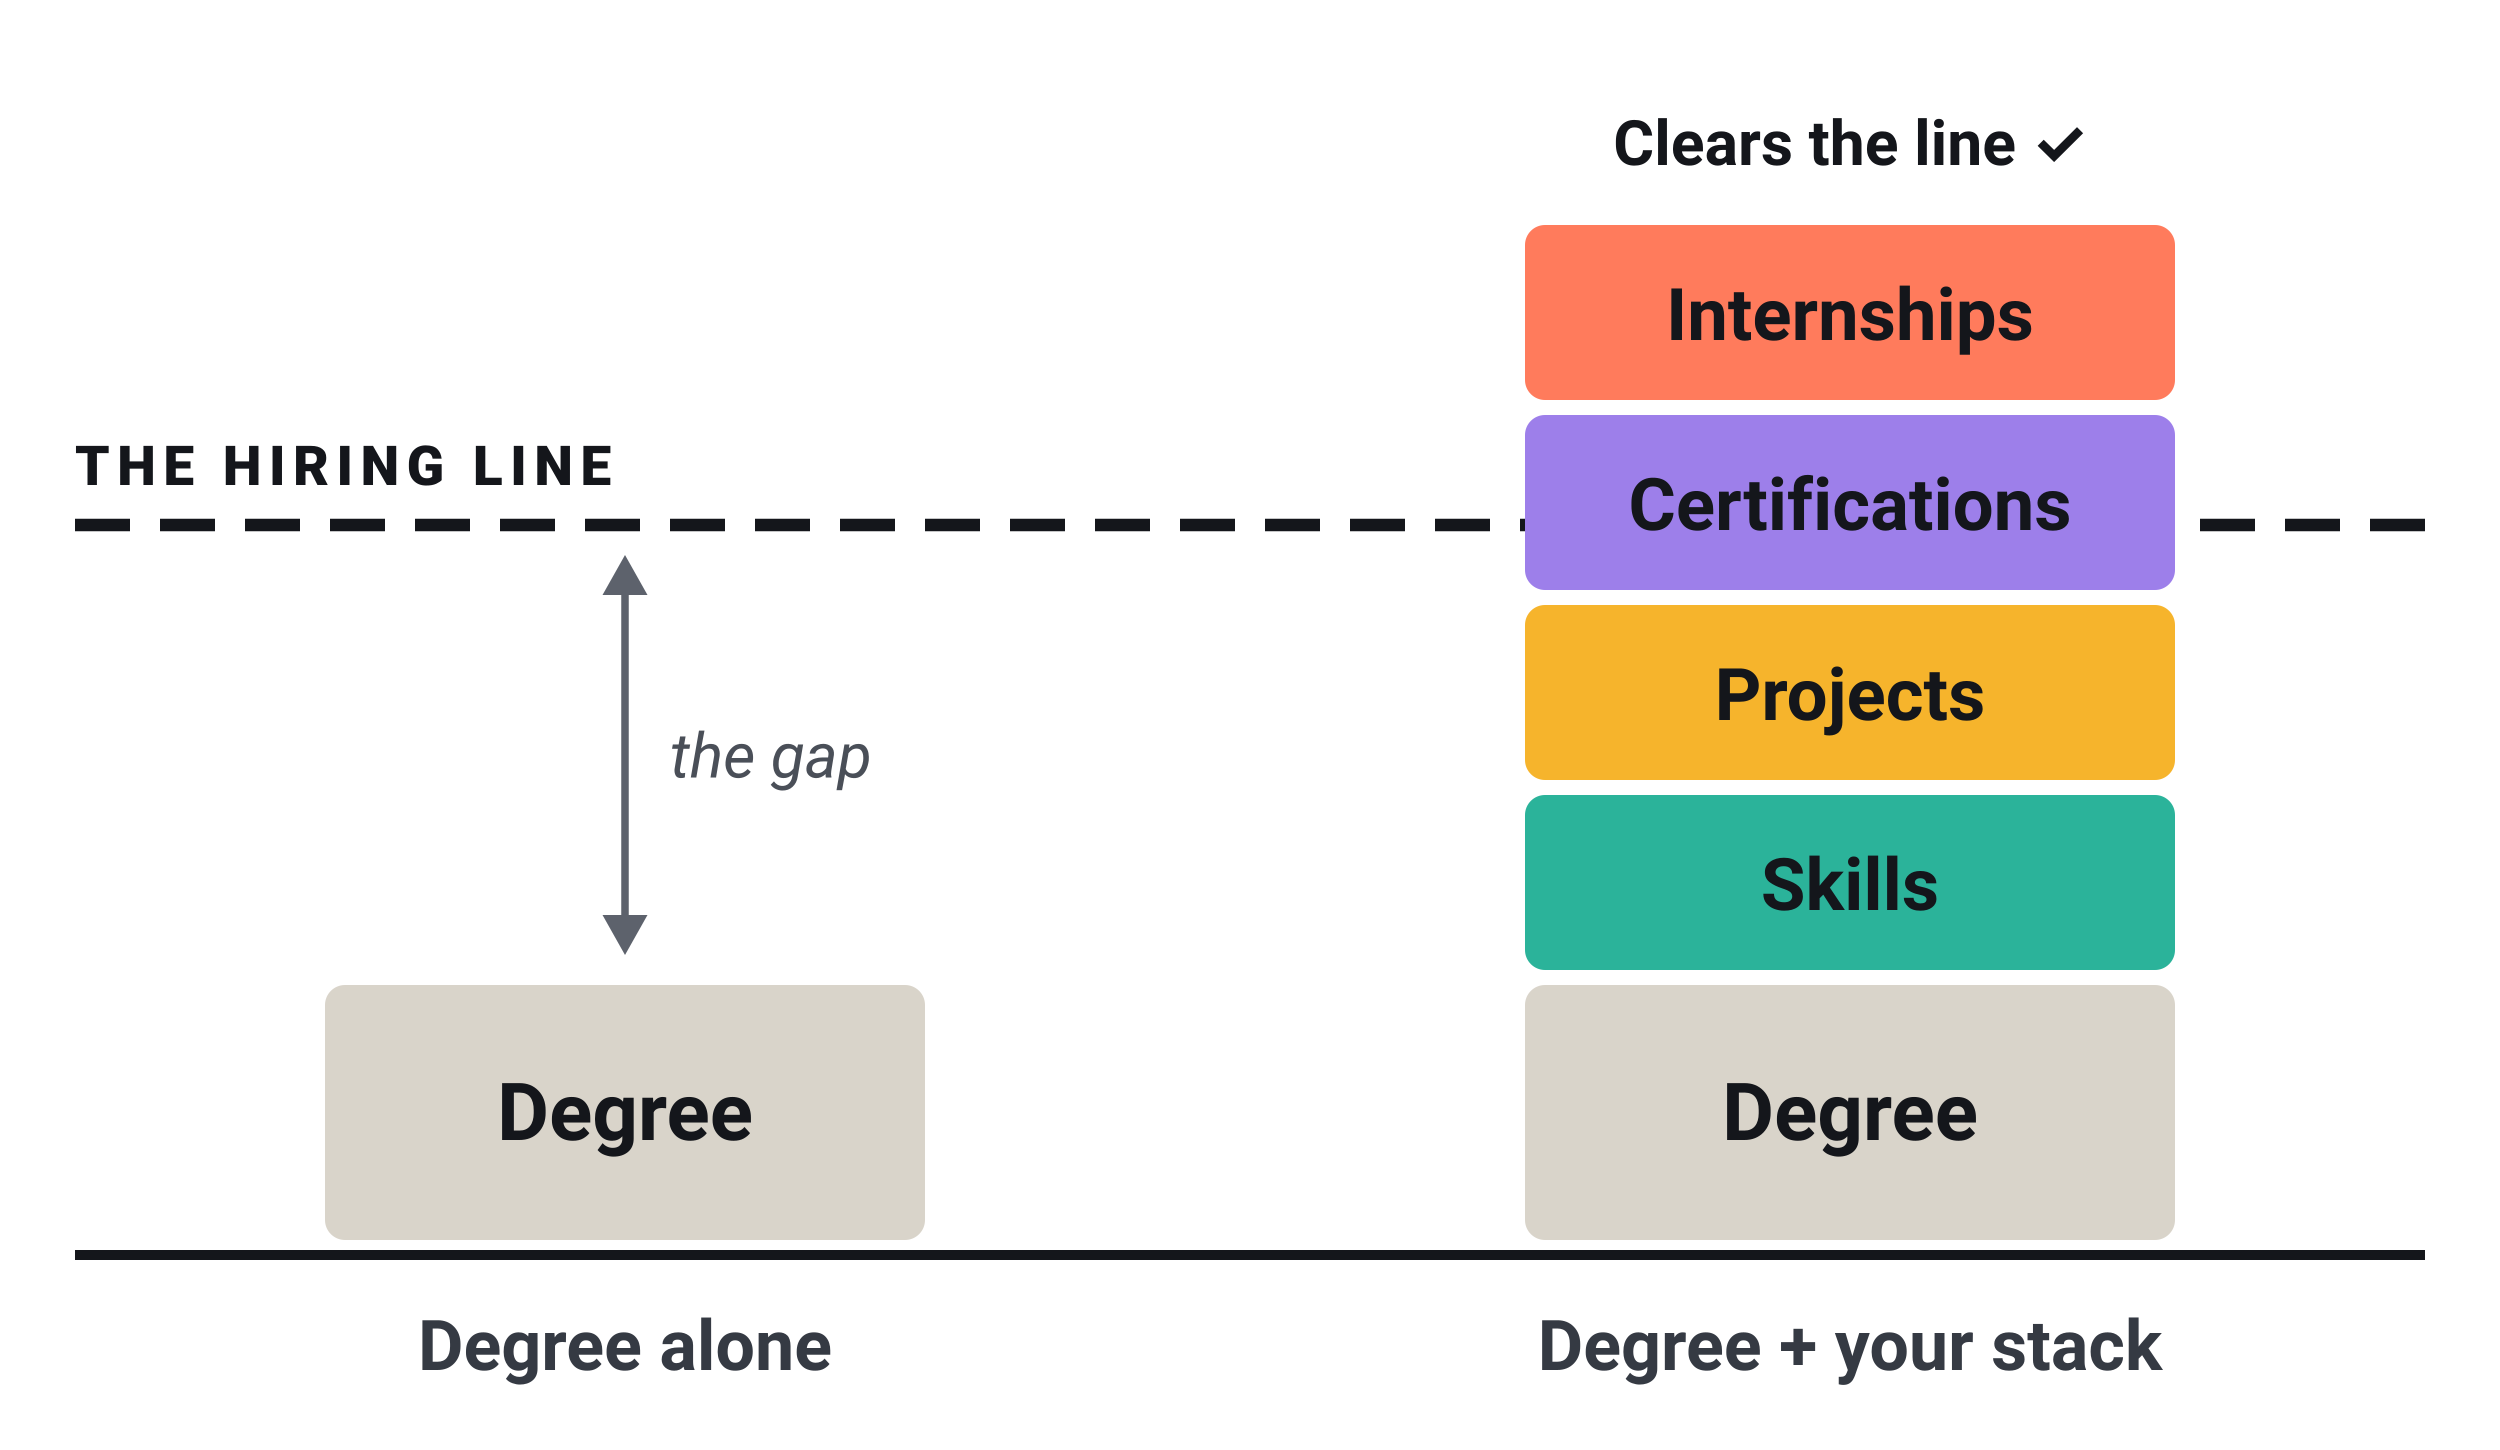
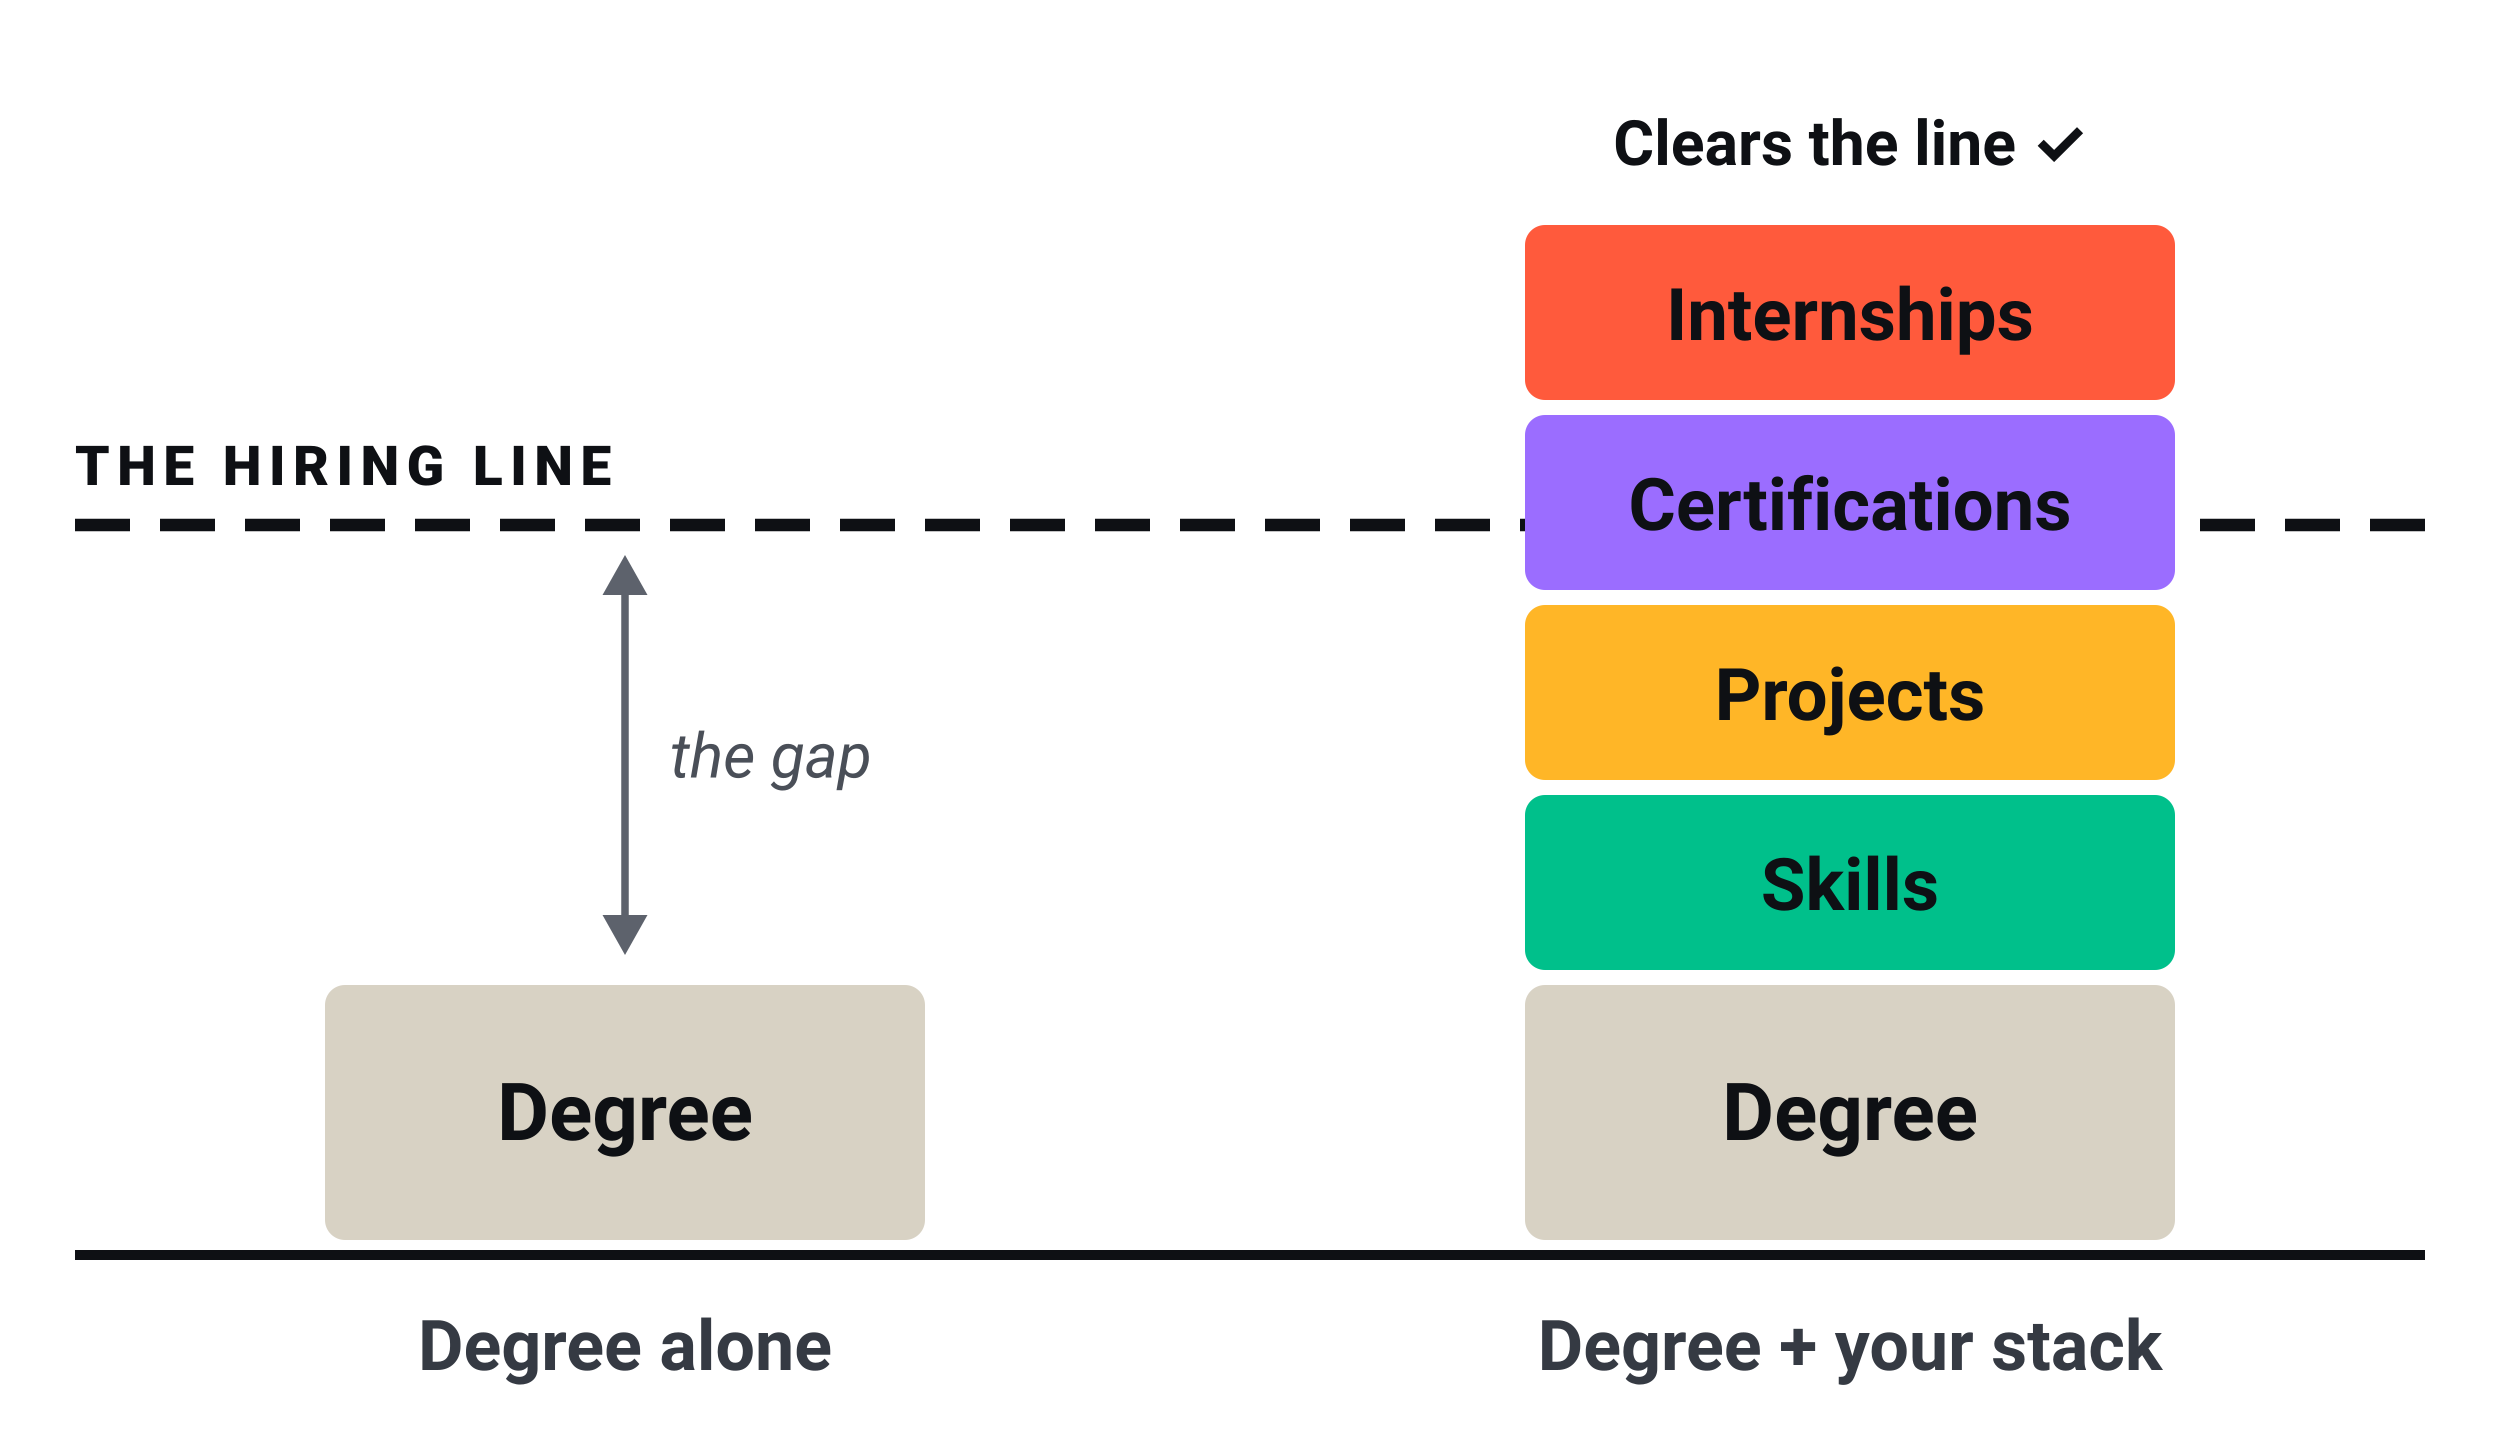
<svg xmlns="http://www.w3.org/2000/svg" viewBox="0 0 1000 580" font-family="'Segoe UI', system-ui, -apple-system, 'Helvetica Neue', Roboto, Arial, sans-serif">
-   <line x1="30" y1="210" x2="970" y2="210" stroke="#14161b" stroke-width="5" stroke-dasharray="22 12" />
-   <text x="30" y="194" font-size="22" font-weight="800" letter-spacing="3" fill="#14161b">THE HIRING LINE</text>
-   <rect x="30" y="500" width="940" height="4" fill="#14161b" />
-   <rect x="130" y="394" width="240" height="102" rx="8" fill="#d9d4ca" />
-   <text x="250" y="456" text-anchor="middle" font-size="32" font-weight="700" fill="#14161b">Degree</text>
+   <line x1="30" y1="210" x2="970" y2="210" stroke="#0e1014" stroke-width="5" stroke-dasharray="22 12" />
+   <text x="30" y="194" font-size="22" font-weight="800" letter-spacing="3" fill="#0e1014">THE HIRING LINE</text>
+   <rect x="30" y="500" width="940" height="4" fill="#0e1014" />
+   <rect x="130" y="394" width="240" height="102" rx="8" fill="#d8d2c4" />
+   <text x="250" y="456" text-anchor="middle" font-size="32" font-weight="700" fill="#0e1014">Degree</text>
  <line x1="250" y1="236" x2="250" y2="368" stroke="#5d626c" stroke-width="3" />
  <polygon points="250,222 241,238 259,238" fill="#5d626c" />
  <polygon points="250,382 241,366 259,366" fill="#5d626c" />
  <text x="268" y="311" font-size="25" font-style="italic" fill="#4a4f58">the gap</text>
  <text x="250" y="548" text-anchor="middle" font-size="28" font-weight="700" fill="#353a43">Degree alone</text>
-   <rect x="610" y="394" width="260" height="102" rx="8" fill="#d9d4ca" />
-   <text x="740" y="456" text-anchor="middle" font-size="32" font-weight="700" fill="#14161b">Degree</text>
-   <rect x="610" y="318" width="260" height="70" rx="8" fill="#2bb39a" />
-   <text x="740" y="364" text-anchor="middle" font-size="29" font-weight="700" fill="#14161b">Skills</text>
-   <rect x="610" y="242" width="260" height="70" rx="8" fill="#f6b42c" />
-   <text x="740" y="288" text-anchor="middle" font-size="29" font-weight="700" fill="#14161b">Projects</text>
-   <rect x="610" y="166" width="260" height="70" rx="8" fill="#9d7fea" />
-   <text x="740" y="212" text-anchor="middle" font-size="29" font-weight="700" fill="#14161b">Certifications</text>
-   <rect x="610" y="90" width="260" height="70" rx="8" fill="#ff7b5c" />
-   <text x="740" y="136" text-anchor="middle" font-size="29" font-weight="700" fill="#14161b">Internships</text>
-   <text x="740" y="66" text-anchor="middle" font-size="25" font-weight="700" fill="#14161b">Clears the line ✓</text>
+   <rect x="610" y="394" width="260" height="102" rx="8" fill="#d8d2c4" />
+   <text x="740" y="456" text-anchor="middle" font-size="32" font-weight="700" fill="#0e1014">Degree</text>
+   <rect x="610" y="318" width="260" height="70" rx="8" fill="#00c08b" />
+   <text x="740" y="364" text-anchor="middle" font-size="29" font-weight="700" fill="#0e1014">Skills</text>
+   <rect x="610" y="242" width="260" height="70" rx="8" fill="#ffb627" />
+   <text x="740" y="288" text-anchor="middle" font-size="29" font-weight="700" fill="#0e1014">Projects</text>
+   <rect x="610" y="166" width="260" height="70" rx="8" fill="#9b6dff" />
+   <text x="740" y="212" text-anchor="middle" font-size="29" font-weight="700" fill="#0e1014">Certifications</text>
+   <rect x="610" y="90" width="260" height="70" rx="8" fill="#ff5a3c" />
+   <text x="740" y="136" text-anchor="middle" font-size="29" font-weight="700" fill="#0e1014">Internships</text>
+   <text x="740" y="66" text-anchor="middle" font-size="25" font-weight="700" fill="#0e1014">Clears the line ✓</text>
  <text x="740" y="548" text-anchor="middle" font-size="28" font-weight="700" fill="#353a43">Degree + your stack</text>
</svg>
